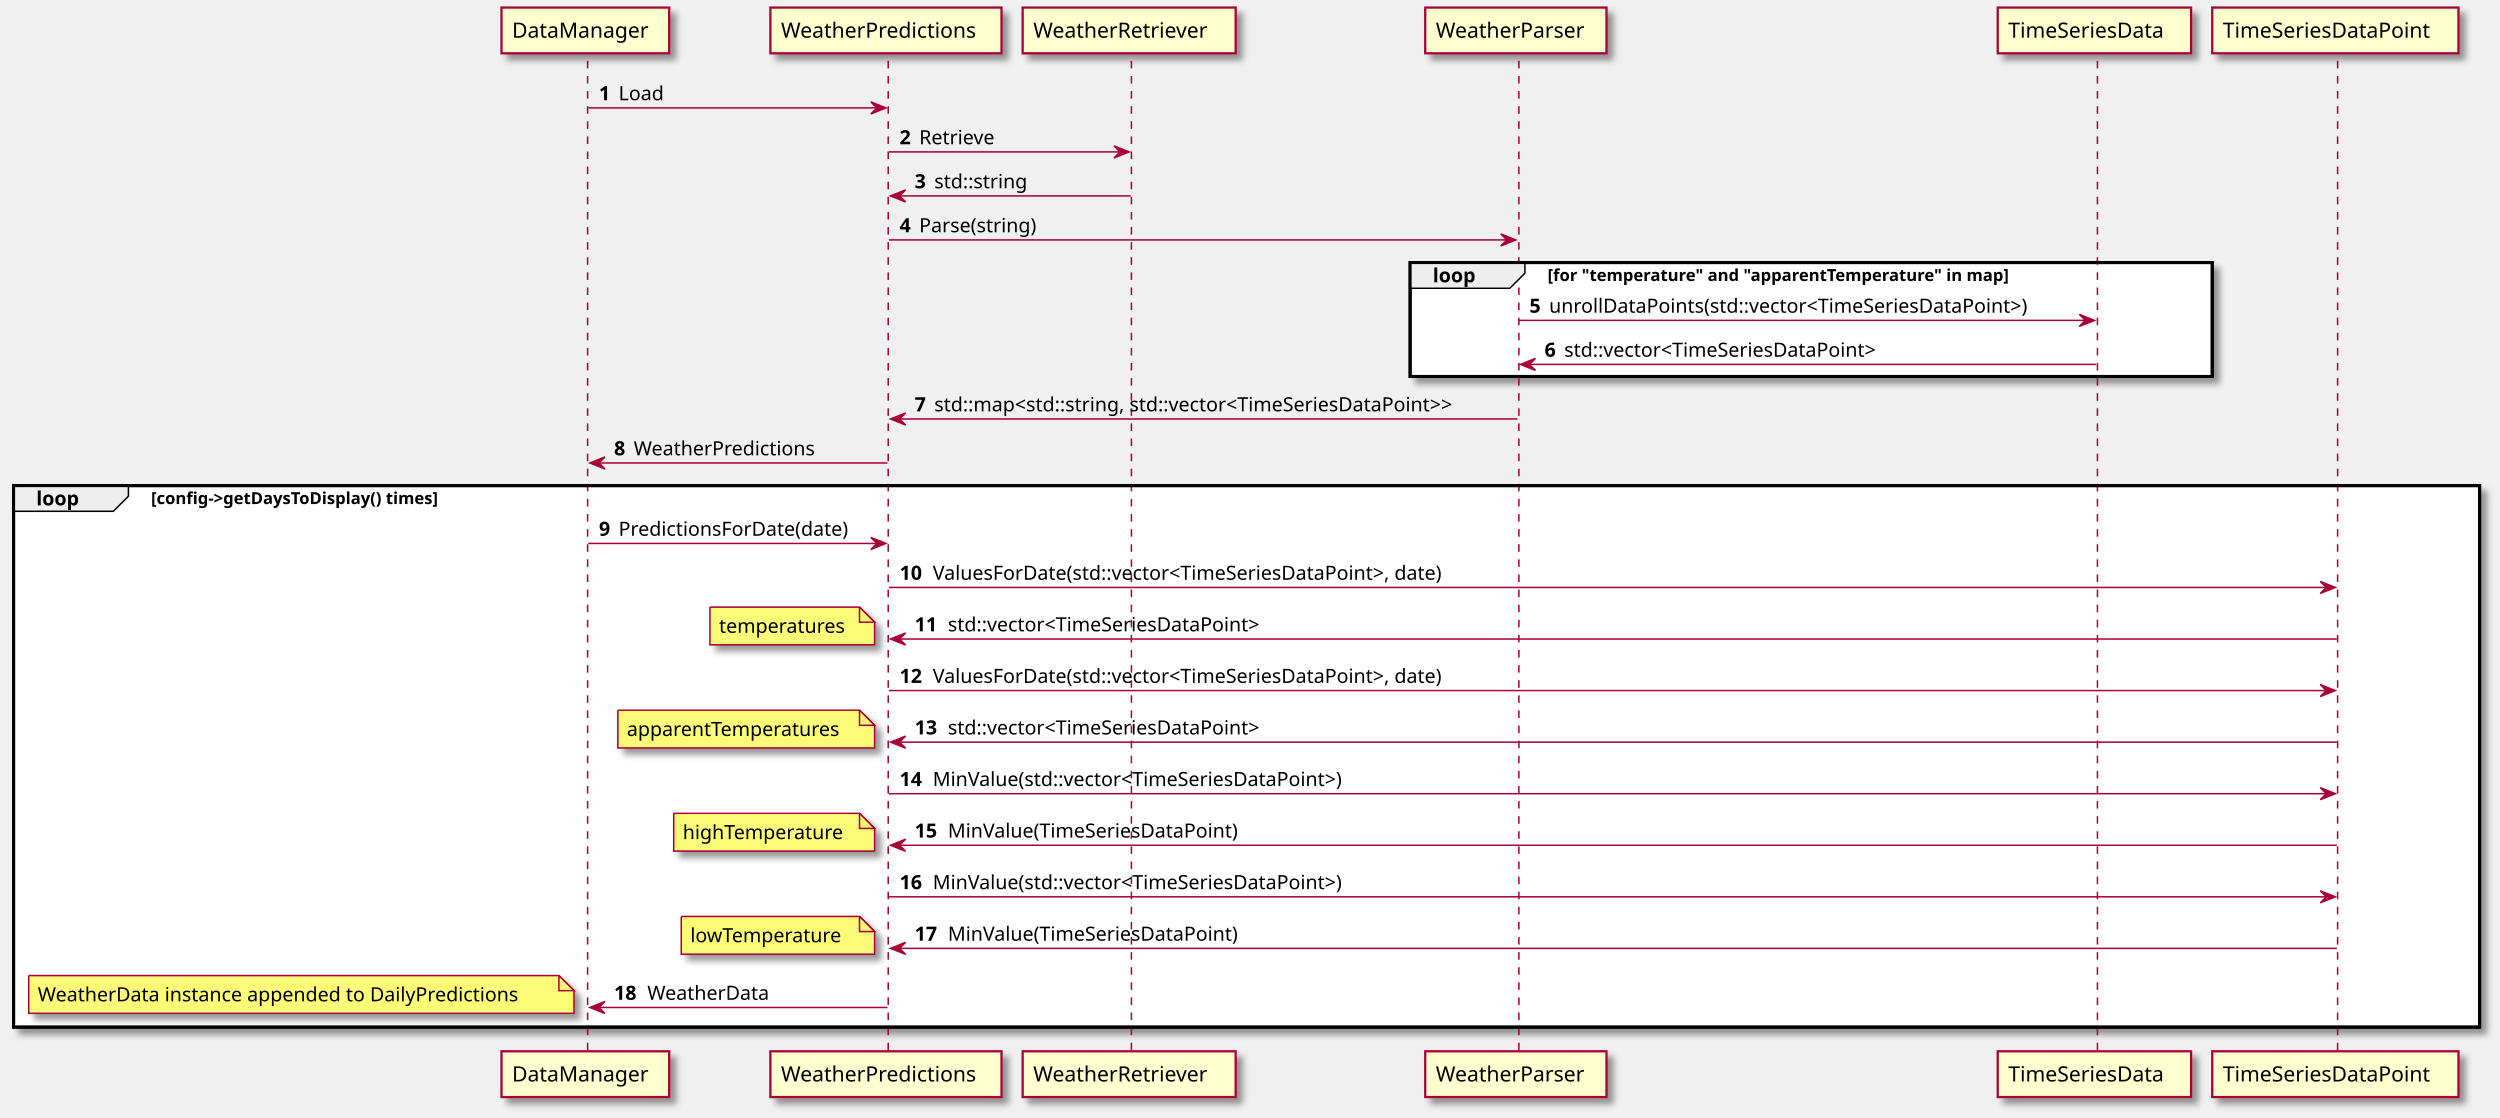
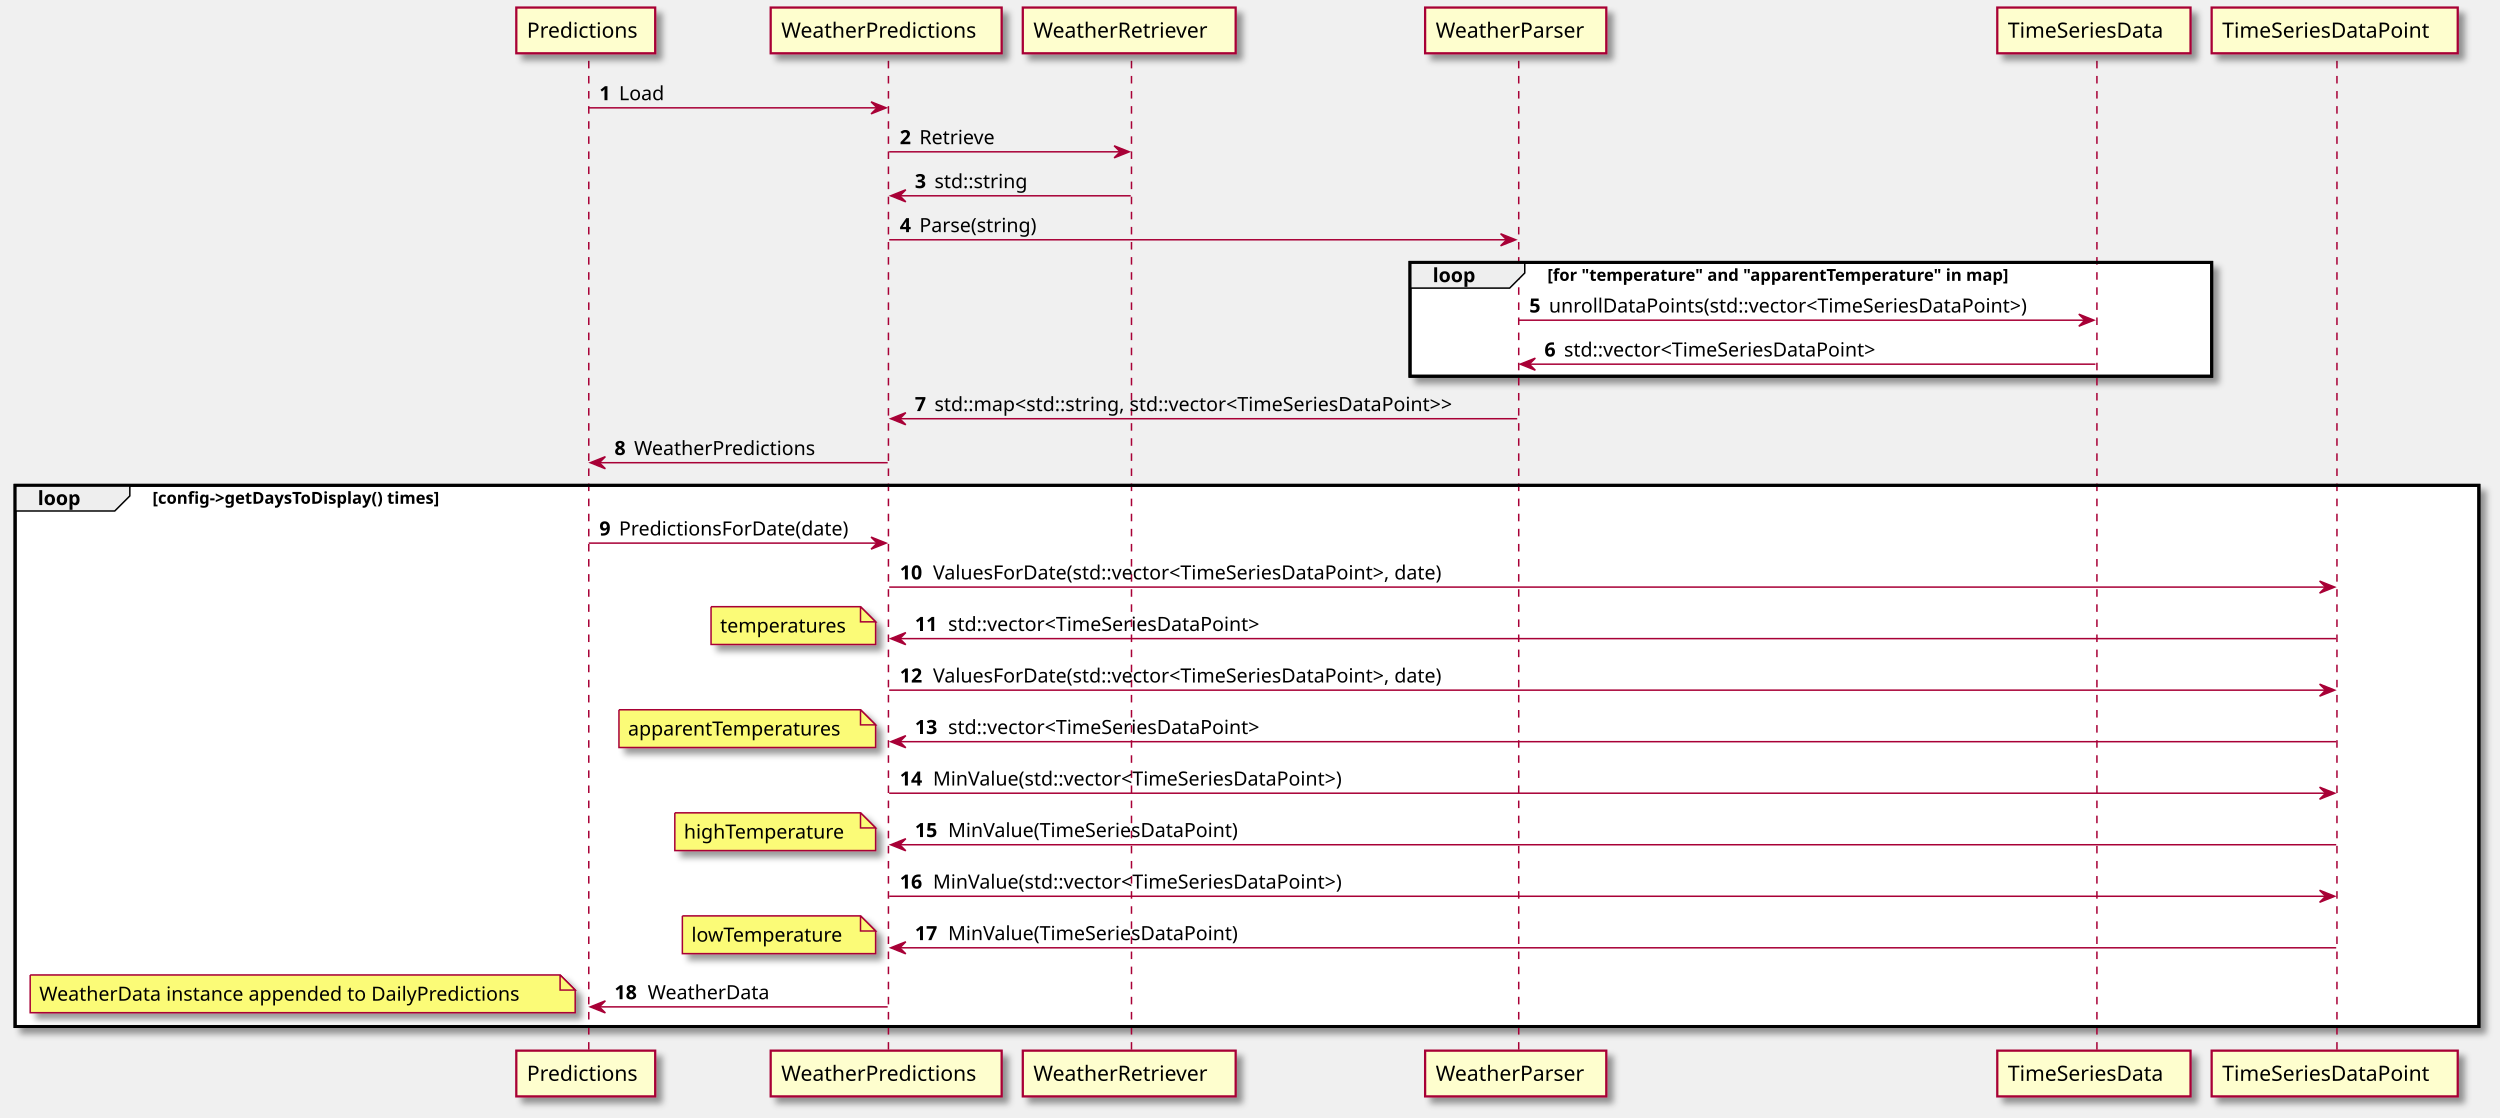
- <svg xmlns="http://www.w3.org/2000/svg" contentScriptType="application/ecmascript" contentStyleType="text/css" height="740px" preserveAspectRatio="none" style="width:1655px;height:740px;background:#FFFFFF;" version="1.1" viewBox="0 0 1655 740" width="1655px" zoomAndPan="magnify">
+ <svg xmlns="http://www.w3.org/2000/svg" contentScriptType="application/ecmascript" contentStyleType="text/css" height="740px" preserveAspectRatio="none" style="width:1656px;height:740px;background:#FFFFFF;" version="1.1" viewBox="0 0 1656 740" width="1656px" zoomAndPan="magnify">
  <defs>
-     <filter height="300%" id="f58z4nm5gp5bi" width="300%" x="-1" y="-1">
+     <filter height="300%" id="frp75gb11llci" width="300%" x="-1" y="-1">
      <feGaussianBlur result="blurOut" stdDeviation="2.0" />
      <feColorMatrix in="blurOut" result="blurOut2" type="matrix" values="0 0 0 0 0 0 0 0 0 0 0 0 0 0 0 0 0 0 .4 0" />
      <feOffset dx="4.0" dy="4.0" in="blurOut2" result="blurOut3" />
      <feBlend in="SourceGraphic" in2="blurOut3" mode="normal" />
    </filter>
  </defs>
  <g>
-     <rect fill="#FFFFFF" filter="url(#f58z4nm5gp5bi)" height="75.398" style="stroke:#000000;stroke-width:2.0;" width="531" x="933.5" y="173.828" />
-     <rect fill="#FFFFFF" filter="url(#f58z4nm5gp5bi)" height="358.461" style="stroke:#000000;stroke-width:2.0;" width="1632.5" x="9" y="321.492" />
-     <line style="stroke:#A80036;stroke-width:1.0;stroke-dasharray:5.0,5.0;" x1="389" x2="389" y1="40.297" y2="696.953" />
-     <line style="stroke:#A80036;stroke-width:1.0;stroke-dasharray:5.0,5.0;" x1="588" x2="588" y1="40.297" y2="696.953" />
-     <line style="stroke:#A80036;stroke-width:1.0;stroke-dasharray:5.0,5.0;" x1="749" x2="749" y1="40.297" y2="696.953" />
-     <line style="stroke:#A80036;stroke-width:1.0;stroke-dasharray:5.0,5.0;" x1="1005.5" x2="1005.5" y1="40.297" y2="696.953" />
-     <line style="stroke:#A80036;stroke-width:1.0;stroke-dasharray:5.0,5.0;" x1="1388.5" x2="1388.5" y1="40.297" y2="696.953" />
-     <line style="stroke:#A80036;stroke-width:1.0;stroke-dasharray:5.0,5.0;" x1="1547.5" x2="1547.5" y1="40.297" y2="696.953" />
-     <rect fill="#FEFECE" filter="url(#f58z4nm5gp5bi)" height="30.297" style="stroke:#A80036;stroke-width:1.5;" width="111" x="332" y="5" />
-     <text fill="#000000" font-family="sans-serif" font-size="14" lengthAdjust="spacing" textLength="97" x="339" y="24.995">DataManager</text>
-     <rect fill="#FEFECE" filter="url(#f58z4nm5gp5bi)" height="30.297" style="stroke:#A80036;stroke-width:1.5;" width="111" x="332" y="695.953" />
-     <text fill="#000000" font-family="sans-serif" font-size="14" lengthAdjust="spacing" textLength="97" x="339" y="715.948">DataManager</text>
-     <rect fill="#FEFECE" filter="url(#f58z4nm5gp5bi)" height="30.297" style="stroke:#A80036;stroke-width:1.5;" width="153" x="510" y="5" />
-     <text fill="#000000" font-family="sans-serif" font-size="14" lengthAdjust="spacing" textLength="139" x="517" y="24.995">WeatherPredictions</text>
-     <rect fill="#FEFECE" filter="url(#f58z4nm5gp5bi)" height="30.297" style="stroke:#A80036;stroke-width:1.5;" width="153" x="510" y="695.953" />
-     <text fill="#000000" font-family="sans-serif" font-size="14" lengthAdjust="spacing" textLength="139" x="517" y="715.948">WeatherPredictions</text>
-     <rect fill="#FEFECE" filter="url(#f58z4nm5gp5bi)" height="30.297" style="stroke:#A80036;stroke-width:1.5;" width="141" x="677" y="5" />
-     <text fill="#000000" font-family="sans-serif" font-size="14" lengthAdjust="spacing" textLength="127" x="684" y="24.995">WeatherRetriever</text>
-     <rect fill="#FEFECE" filter="url(#f58z4nm5gp5bi)" height="30.297" style="stroke:#A80036;stroke-width:1.5;" width="141" x="677" y="695.953" />
-     <text fill="#000000" font-family="sans-serif" font-size="14" lengthAdjust="spacing" textLength="127" x="684" y="715.948">WeatherRetriever</text>
-     <rect fill="#FEFECE" filter="url(#f58z4nm5gp5bi)" height="30.297" style="stroke:#A80036;stroke-width:1.5;" width="120" x="943.5" y="5" />
-     <text fill="#000000" font-family="sans-serif" font-size="14" lengthAdjust="spacing" textLength="106" x="950.5" y="24.995">WeatherParser</text>
-     <rect fill="#FEFECE" filter="url(#f58z4nm5gp5bi)" height="30.297" style="stroke:#A80036;stroke-width:1.5;" width="120" x="943.5" y="695.953" />
-     <text fill="#000000" font-family="sans-serif" font-size="14" lengthAdjust="spacing" textLength="106" x="950.5" y="715.948">WeatherParser</text>
-     <rect fill="#FEFECE" filter="url(#f58z4nm5gp5bi)" height="30.297" style="stroke:#A80036;stroke-width:1.5;" width="128" x="1322.5" y="5" />
-     <text fill="#000000" font-family="sans-serif" font-size="14" lengthAdjust="spacing" textLength="114" x="1329.5" y="24.995">TimeSeriesData</text>
-     <rect fill="#FEFECE" filter="url(#f58z4nm5gp5bi)" height="30.297" style="stroke:#A80036;stroke-width:1.5;" width="128" x="1322.5" y="695.953" />
-     <text fill="#000000" font-family="sans-serif" font-size="14" lengthAdjust="spacing" textLength="114" x="1329.5" y="715.948">TimeSeriesData</text>
-     <rect fill="#FEFECE" filter="url(#f58z4nm5gp5bi)" height="30.297" style="stroke:#A80036;stroke-width:1.5;" width="163" x="1464.5" y="5" />
-     <text fill="#000000" font-family="sans-serif" font-size="14" lengthAdjust="spacing" textLength="149" x="1471.5" y="24.995">TimeSeriesDataPoint</text>
-     <rect fill="#FEFECE" filter="url(#f58z4nm5gp5bi)" height="30.297" style="stroke:#A80036;stroke-width:1.5;" width="163" x="1464.5" y="695.953" />
-     <text fill="#000000" font-family="sans-serif" font-size="14" lengthAdjust="spacing" textLength="149" x="1471.5" y="715.948">TimeSeriesDataPoint</text>
-     <polygon fill="#A80036" points="576.5,67.43,586.5,71.43,576.5,75.43,580.5,71.43" style="stroke:#A80036;stroke-width:1.0;" />
-     <line style="stroke:#A80036;stroke-width:1.0;" x1="389.5" x2="582.5" y1="71.43" y2="71.43" />
-     <text fill="#000000" font-family="sans-serif" font-size="13" font-weight="bold" lengthAdjust="spacing" textLength="9" x="396.5" y="66.364">1</text>
-     <text fill="#000000" font-family="sans-serif" font-size="13" lengthAdjust="spacing" textLength="31" x="409.5" y="66.364">Load</text>
-     <polygon fill="#A80036" points="737.5,96.562,747.5,100.562,737.5,104.562,741.5,100.562" style="stroke:#A80036;stroke-width:1.0;" />
-     <line style="stroke:#A80036;stroke-width:1.0;" x1="588.5" x2="743.5" y1="100.562" y2="100.562" />
-     <text fill="#000000" font-family="sans-serif" font-size="13" font-weight="bold" lengthAdjust="spacing" textLength="9" x="595.5" y="95.497">2</text>
-     <text fill="#000000" font-family="sans-serif" font-size="13" lengthAdjust="spacing" textLength="55" x="608.5" y="95.497">Retrieve</text>
-     <polygon fill="#A80036" points="599.5,125.695,589.5,129.695,599.5,133.695,595.5,129.695" style="stroke:#A80036;stroke-width:1.0;" />
-     <line style="stroke:#A80036;stroke-width:1.0;" x1="593.5" x2="748.5" y1="129.695" y2="129.695" />
-     <text fill="#000000" font-family="sans-serif" font-size="13" font-weight="bold" lengthAdjust="spacing" textLength="9" x="605.5" y="124.629">3</text>
-     <text fill="#000000" font-family="sans-serif" font-size="13" lengthAdjust="spacing" textLength="65" x="618.5" y="124.629">std::string</text>
-     <polygon fill="#A80036" points="993.5,154.828,1003.5,158.828,993.5,162.828,997.5,158.828" style="stroke:#A80036;stroke-width:1.0;" />
-     <line style="stroke:#A80036;stroke-width:1.0;" x1="588.5" x2="999.5" y1="158.828" y2="158.828" />
-     <text fill="#000000" font-family="sans-serif" font-size="13" font-weight="bold" lengthAdjust="spacing" textLength="9" x="595.5" y="153.762">4</text>
-     <text fill="#000000" font-family="sans-serif" font-size="13" lengthAdjust="spacing" textLength="83" x="608.5" y="153.762">Parse(string)</text>
-     <path d="M933.5,173.828 L1009.5,173.828 L1009.5,180.828 L999.5,190.828 L933.5,190.828 L933.5,173.828 " fill="#EEEEEE" style="stroke:#000000;stroke-width:1.0;" />
-     <rect fill="none" height="75.398" style="stroke:#000000;stroke-width:2.0;" width="531" x="933.5" y="173.828" />
-     <text fill="#000000" font-family="sans-serif" font-size="13" font-weight="bold" lengthAdjust="spacing" textLength="31" x="948.5" y="186.895">loop</text>
-     <text fill="#000000" font-family="sans-serif" font-size="11" font-weight="bold" lengthAdjust="spacing" textLength="341" x="1024.5" y="186.039">[for "temperature" and "apparentTemperature" in map]</text>
-     <polygon fill="#A80036" points="1376.5,208.094,1386.5,212.094,1376.5,216.094,1380.5,212.094" style="stroke:#A80036;stroke-width:1.0;" />
-     <line style="stroke:#A80036;stroke-width:1.0;" x1="1005.5" x2="1382.5" y1="212.094" y2="212.094" />
-     <text fill="#000000" font-family="sans-serif" font-size="13" font-weight="bold" lengthAdjust="spacing" textLength="9" x="1012.5" y="207.028">5</text>
-     <text fill="#000000" font-family="sans-serif" font-size="13" lengthAdjust="spacing" textLength="346" x="1025.5" y="207.028">unrollDataPoints(std::vector&lt;TimeSeriesDataPoint&gt;)</text>
-     <polygon fill="#A80036" points="1016.5,237.227,1006.5,241.227,1016.5,245.227,1012.5,241.227" style="stroke:#A80036;stroke-width:1.0;" />
-     <line style="stroke:#A80036;stroke-width:1.0;" x1="1010.5" x2="1387.5" y1="241.227" y2="241.227" />
-     <text fill="#000000" font-family="sans-serif" font-size="13" font-weight="bold" lengthAdjust="spacing" textLength="9" x="1022.5" y="236.161">6</text>
-     <text fill="#000000" font-family="sans-serif" font-size="13" lengthAdjust="spacing" textLength="228" x="1035.5" y="236.161">std::vector&lt;TimeSeriesDataPoint&gt;</text>
-     <polygon fill="#A80036" points="599.5,273.359,589.5,277.359,599.5,281.359,595.5,277.359" style="stroke:#A80036;stroke-width:1.0;" />
-     <line style="stroke:#A80036;stroke-width:1.0;" x1="593.5" x2="1004.5" y1="277.359" y2="277.359" />
-     <text fill="#000000" font-family="sans-serif" font-size="13" font-weight="bold" lengthAdjust="spacing" textLength="9" x="605.5" y="272.293">7</text>
-     <text fill="#000000" font-family="sans-serif" font-size="13" lengthAdjust="spacing" textLength="380" x="618.5" y="272.293">std::map&lt;std::string, std::vector&lt;TimeSeriesDataPoint&gt;&gt;</text>
-     <polygon fill="#A80036" points="400.5,302.492,390.5,306.492,400.5,310.492,396.5,306.492" style="stroke:#A80036;stroke-width:1.0;" />
-     <line style="stroke:#A80036;stroke-width:1.0;" x1="394.5" x2="587.5" y1="306.492" y2="306.492" />
-     <text fill="#000000" font-family="sans-serif" font-size="13" font-weight="bold" lengthAdjust="spacing" textLength="9" x="406.5" y="301.426">8</text>
-     <text fill="#000000" font-family="sans-serif" font-size="13" lengthAdjust="spacing" textLength="127" x="419.5" y="301.426">WeatherPredictions</text>
-     <path d="M9,321.492 L85,321.492 L85,328.492 L75,338.492 L9,338.492 L9,321.492 " fill="#EEEEEE" style="stroke:#000000;stroke-width:1.0;" />
-     <rect fill="none" height="358.461" style="stroke:#000000;stroke-width:2.0;" width="1632.5" x="9" y="321.492" />
-     <text fill="#000000" font-family="sans-serif" font-size="13" font-weight="bold" lengthAdjust="spacing" textLength="31" x="24" y="334.559">loop</text>
-     <text fill="#000000" font-family="sans-serif" font-size="11" font-weight="bold" lengthAdjust="spacing" textLength="224" x="100" y="333.703">[config-&gt;getDaysToDisplay() times]</text>
-     <polygon fill="#A80036" points="576.5,355.758,586.5,359.758,576.5,363.758,580.5,359.758" style="stroke:#A80036;stroke-width:1.0;" />
-     <line style="stroke:#A80036;stroke-width:1.0;" x1="389.5" x2="582.5" y1="359.758" y2="359.758" />
-     <text fill="#000000" font-family="sans-serif" font-size="13" font-weight="bold" lengthAdjust="spacing" textLength="9" x="396.5" y="354.692">9</text>
-     <text fill="#000000" font-family="sans-serif" font-size="13" lengthAdjust="spacing" textLength="162" x="409.5" y="354.692">PredictionsForDate(date)</text>
-     <polygon fill="#A80036" points="1536,384.891,1546,388.891,1536,392.891,1540,388.891" style="stroke:#A80036;stroke-width:1.0;" />
-     <line style="stroke:#A80036;stroke-width:1.0;" x1="588.5" x2="1542" y1="388.891" y2="388.891" />
-     <text fill="#000000" font-family="sans-serif" font-size="13" font-weight="bold" lengthAdjust="spacing" textLength="18" x="595.5" y="383.825">10</text>
-     <text fill="#000000" font-family="sans-serif" font-size="13" lengthAdjust="spacing" textLength="370" x="617.5" y="383.825">ValuesForDate(std::vector&lt;TimeSeriesDataPoint&gt;, date)</text>
-     <polygon fill="#A80036" points="599.5,419.023,589.5,423.023,599.5,427.023,595.5,423.023" style="stroke:#A80036;stroke-width:1.0;" />
-     <line style="stroke:#A80036;stroke-width:1.0;" x1="593.5" x2="1547" y1="423.023" y2="423.023" />
-     <text fill="#000000" font-family="sans-serif" font-size="13" font-weight="bold" lengthAdjust="spacing" textLength="18" x="605.5" y="417.957">11</text>
-     <text fill="#000000" font-family="sans-serif" font-size="13" lengthAdjust="spacing" textLength="228" x="627.5" y="417.957">std::vector&lt;TimeSeriesDataPoint&gt;</text>
-     <path d="M470,401.891 L470,426.891 L579,426.891 L579,411.891 L569,401.891 L470,401.891 " fill="#FBFB77" filter="url(#f58z4nm5gp5bi)" style="stroke:#A80036;stroke-width:1.0;" />
-     <path d="M569,401.891 L569,411.891 L579,411.891 L569,401.891 " fill="#FBFB77" style="stroke:#A80036;stroke-width:1.0;" />
-     <text fill="#000000" font-family="sans-serif" font-size="13" lengthAdjust="spacing" textLength="88" x="476" y="418.957">temperatures</text>
-     <polygon fill="#A80036" points="1536,453.156,1546,457.156,1536,461.156,1540,457.156" style="stroke:#A80036;stroke-width:1.0;" />
-     <line style="stroke:#A80036;stroke-width:1.0;" x1="588.5" x2="1542" y1="457.156" y2="457.156" />
-     <text fill="#000000" font-family="sans-serif" font-size="13" font-weight="bold" lengthAdjust="spacing" textLength="18" x="595.5" y="452.09">12</text>
-     <text fill="#000000" font-family="sans-serif" font-size="13" lengthAdjust="spacing" textLength="370" x="617.5" y="452.09">ValuesForDate(std::vector&lt;TimeSeriesDataPoint&gt;, date)</text>
-     <polygon fill="#A80036" points="599.5,487.289,589.5,491.289,599.5,495.289,595.5,491.289" style="stroke:#A80036;stroke-width:1.0;" />
-     <line style="stroke:#A80036;stroke-width:1.0;" x1="593.5" x2="1547" y1="491.289" y2="491.289" />
-     <text fill="#000000" font-family="sans-serif" font-size="13" font-weight="bold" lengthAdjust="spacing" textLength="18" x="605.5" y="486.223">13</text>
-     <text fill="#000000" font-family="sans-serif" font-size="13" lengthAdjust="spacing" textLength="228" x="627.5" y="486.223">std::vector&lt;TimeSeriesDataPoint&gt;</text>
-     <path d="M409,470.156 L409,495.156 L579,495.156 L579,480.156 L569,470.156 L409,470.156 " fill="#FBFB77" filter="url(#f58z4nm5gp5bi)" style="stroke:#A80036;stroke-width:1.0;" />
-     <path d="M569,470.156 L569,480.156 L579,480.156 L569,470.156 " fill="#FBFB77" style="stroke:#A80036;stroke-width:1.0;" />
-     <text fill="#000000" font-family="sans-serif" font-size="13" lengthAdjust="spacing" textLength="149" x="415" y="487.223">apparentTemperatures</text>
-     <polygon fill="#A80036" points="1536,521.422,1546,525.422,1536,529.422,1540,525.422" style="stroke:#A80036;stroke-width:1.0;" />
-     <line style="stroke:#A80036;stroke-width:1.0;" x1="588.5" x2="1542" y1="525.422" y2="525.422" />
-     <text fill="#000000" font-family="sans-serif" font-size="13" font-weight="bold" lengthAdjust="spacing" textLength="18" x="595.5" y="520.356">14</text>
-     <text fill="#000000" font-family="sans-serif" font-size="13" lengthAdjust="spacing" textLength="298" x="617.5" y="520.356">MinValue(std::vector&lt;TimeSeriesDataPoint&gt;)</text>
-     <polygon fill="#A80036" points="599.5,555.555,589.5,559.555,599.5,563.555,595.5,559.555" style="stroke:#A80036;stroke-width:1.0;" />
-     <line style="stroke:#A80036;stroke-width:1.0;" x1="593.5" x2="1547" y1="559.555" y2="559.555" />
-     <text fill="#000000" font-family="sans-serif" font-size="13" font-weight="bold" lengthAdjust="spacing" textLength="18" x="605.5" y="554.489">15</text>
-     <text fill="#000000" font-family="sans-serif" font-size="13" lengthAdjust="spacing" textLength="207" x="627.5" y="554.489">MinValue(TimeSeriesDataPoint)</text>
-     <path d="M446,538.422 L446,563.422 L579,563.422 L579,548.422 L569,538.422 L446,538.422 " fill="#FBFB77" filter="url(#f58z4nm5gp5bi)" style="stroke:#A80036;stroke-width:1.0;" />
-     <path d="M569,538.422 L569,548.422 L579,548.422 L569,538.422 " fill="#FBFB77" style="stroke:#A80036;stroke-width:1.0;" />
-     <text fill="#000000" font-family="sans-serif" font-size="13" lengthAdjust="spacing" textLength="112" x="452" y="555.489">highTemperature</text>
-     <polygon fill="#A80036" points="1536,589.688,1546,593.688,1536,597.688,1540,593.688" style="stroke:#A80036;stroke-width:1.0;" />
-     <line style="stroke:#A80036;stroke-width:1.0;" x1="588.5" x2="1542" y1="593.688" y2="593.688" />
-     <text fill="#000000" font-family="sans-serif" font-size="13" font-weight="bold" lengthAdjust="spacing" textLength="18" x="595.5" y="588.622">16</text>
-     <text fill="#000000" font-family="sans-serif" font-size="13" lengthAdjust="spacing" textLength="298" x="617.5" y="588.622">MinValue(std::vector&lt;TimeSeriesDataPoint&gt;)</text>
-     <polygon fill="#A80036" points="599.5,623.82,589.5,627.82,599.5,631.82,595.5,627.82" style="stroke:#A80036;stroke-width:1.0;" />
-     <line style="stroke:#A80036;stroke-width:1.0;" x1="593.5" x2="1547" y1="627.82" y2="627.82" />
-     <text fill="#000000" font-family="sans-serif" font-size="13" font-weight="bold" lengthAdjust="spacing" textLength="18" x="605.5" y="622.754">17</text>
-     <text fill="#000000" font-family="sans-serif" font-size="13" lengthAdjust="spacing" textLength="207" x="627.5" y="622.754">MinValue(TimeSeriesDataPoint)</text>
-     <path d="M451,606.688 L451,631.688 L579,631.688 L579,616.688 L569,606.688 L451,606.688 " fill="#FBFB77" filter="url(#f58z4nm5gp5bi)" style="stroke:#A80036;stroke-width:1.0;" />
-     <path d="M569,606.688 L569,616.688 L579,616.688 L569,606.688 " fill="#FBFB77" style="stroke:#A80036;stroke-width:1.0;" />
-     <text fill="#000000" font-family="sans-serif" font-size="13" lengthAdjust="spacing" textLength="107" x="457" y="623.754">lowTemperature</text>
-     <polygon fill="#A80036" points="400.5,662.953,390.5,666.953,400.5,670.953,396.5,666.953" style="stroke:#A80036;stroke-width:1.0;" />
-     <line style="stroke:#A80036;stroke-width:1.0;" x1="394.5" x2="587.5" y1="666.953" y2="666.953" />
-     <text fill="#000000" font-family="sans-serif" font-size="13" font-weight="bold" lengthAdjust="spacing" textLength="18" x="406.5" y="661.887">18</text>
-     <text fill="#000000" font-family="sans-serif" font-size="13" lengthAdjust="spacing" textLength="86" x="428.5" y="661.887">WeatherData</text>
-     <path d="M19,645.82 L19,670.82 L380,670.82 L380,655.82 L370,645.82 L19,645.82 " fill="#FBFB77" filter="url(#f58z4nm5gp5bi)" style="stroke:#A80036;stroke-width:1.0;" />
-     <path d="M370,645.82 L370,655.82 L380,655.82 L370,645.82 " fill="#FBFB77" style="stroke:#A80036;stroke-width:1.0;" />
-     <text fill="#000000" font-family="sans-serif" font-size="13" lengthAdjust="spacing" textLength="340" x="25" y="662.887">WeatherData instance appended to DailyPredictions</text>
+     <rect fill="#FFFFFF" filter="url(#frp75gb11llci)" height="75.398" style="stroke:#000000;stroke-width:2.0;" width="531" x="934" y="173.828" />
+     <rect fill="#FFFFFF" filter="url(#frp75gb11llci)" height="358.461" style="stroke:#000000;stroke-width:2.0;" width="1632" x="10" y="321.492" />
+     <line style="stroke:#A80036;stroke-width:1.0;stroke-dasharray:5.0,5.0;" x1="390" x2="390" y1="40.297" y2="696.953" />
+     <line style="stroke:#A80036;stroke-width:1.0;stroke-dasharray:5.0,5.0;" x1="588.5" x2="588.5" y1="40.297" y2="696.953" />
+     <line style="stroke:#A80036;stroke-width:1.0;stroke-dasharray:5.0,5.0;" x1="749.5" x2="749.5" y1="40.297" y2="696.953" />
+     <line style="stroke:#A80036;stroke-width:1.0;stroke-dasharray:5.0,5.0;" x1="1006" x2="1006" y1="40.297" y2="696.953" />
+     <line style="stroke:#A80036;stroke-width:1.0;stroke-dasharray:5.0,5.0;" x1="1389" x2="1389" y1="40.297" y2="696.953" />
+     <line style="stroke:#A80036;stroke-width:1.0;stroke-dasharray:5.0,5.0;" x1="1548" x2="1548" y1="40.297" y2="696.953" />
+     <rect fill="#FEFECE" filter="url(#frp75gb11llci)" height="30.297" style="stroke:#A80036;stroke-width:1.5;" width="92" x="342" y="5" />
+     <text fill="#000000" font-family="sans-serif" font-size="14" lengthAdjust="spacing" textLength="78" x="349" y="24.995">Predictions</text>
+     <rect fill="#FEFECE" filter="url(#frp75gb11llci)" height="30.297" style="stroke:#A80036;stroke-width:1.5;" width="92" x="342" y="695.953" />
+     <text fill="#000000" font-family="sans-serif" font-size="14" lengthAdjust="spacing" textLength="78" x="349" y="715.948">Predictions</text>
+     <rect fill="#FEFECE" filter="url(#frp75gb11llci)" height="30.297" style="stroke:#A80036;stroke-width:1.5;" width="153" x="510.5" y="5" />
+     <text fill="#000000" font-family="sans-serif" font-size="14" lengthAdjust="spacing" textLength="139" x="517.5" y="24.995">WeatherPredictions</text>
+     <rect fill="#FEFECE" filter="url(#frp75gb11llci)" height="30.297" style="stroke:#A80036;stroke-width:1.5;" width="153" x="510.5" y="695.953" />
+     <text fill="#000000" font-family="sans-serif" font-size="14" lengthAdjust="spacing" textLength="139" x="517.5" y="715.948">WeatherPredictions</text>
+     <rect fill="#FEFECE" filter="url(#frp75gb11llci)" height="30.297" style="stroke:#A80036;stroke-width:1.5;" width="141" x="677.5" y="5" />
+     <text fill="#000000" font-family="sans-serif" font-size="14" lengthAdjust="spacing" textLength="127" x="684.5" y="24.995">WeatherRetriever</text>
+     <rect fill="#FEFECE" filter="url(#frp75gb11llci)" height="30.297" style="stroke:#A80036;stroke-width:1.5;" width="141" x="677.5" y="695.953" />
+     <text fill="#000000" font-family="sans-serif" font-size="14" lengthAdjust="spacing" textLength="127" x="684.5" y="715.948">WeatherRetriever</text>
+     <rect fill="#FEFECE" filter="url(#frp75gb11llci)" height="30.297" style="stroke:#A80036;stroke-width:1.5;" width="120" x="944" y="5" />
+     <text fill="#000000" font-family="sans-serif" font-size="14" lengthAdjust="spacing" textLength="106" x="951" y="24.995">WeatherParser</text>
+     <rect fill="#FEFECE" filter="url(#frp75gb11llci)" height="30.297" style="stroke:#A80036;stroke-width:1.5;" width="120" x="944" y="695.953" />
+     <text fill="#000000" font-family="sans-serif" font-size="14" lengthAdjust="spacing" textLength="106" x="951" y="715.948">WeatherParser</text>
+     <rect fill="#FEFECE" filter="url(#frp75gb11llci)" height="30.297" style="stroke:#A80036;stroke-width:1.5;" width="128" x="1323" y="5" />
+     <text fill="#000000" font-family="sans-serif" font-size="14" lengthAdjust="spacing" textLength="114" x="1330" y="24.995">TimeSeriesData</text>
+     <rect fill="#FEFECE" filter="url(#frp75gb11llci)" height="30.297" style="stroke:#A80036;stroke-width:1.5;" width="128" x="1323" y="695.953" />
+     <text fill="#000000" font-family="sans-serif" font-size="14" lengthAdjust="spacing" textLength="114" x="1330" y="715.948">TimeSeriesData</text>
+     <rect fill="#FEFECE" filter="url(#frp75gb11llci)" height="30.297" style="stroke:#A80036;stroke-width:1.5;" width="163" x="1465" y="5" />
+     <text fill="#000000" font-family="sans-serif" font-size="14" lengthAdjust="spacing" textLength="149" x="1472" y="24.995">TimeSeriesDataPoint</text>
+     <rect fill="#FEFECE" filter="url(#frp75gb11llci)" height="30.297" style="stroke:#A80036;stroke-width:1.5;" width="163" x="1465" y="695.953" />
+     <text fill="#000000" font-family="sans-serif" font-size="14" lengthAdjust="spacing" textLength="149" x="1472" y="715.948">TimeSeriesDataPoint</text>
+     <polygon fill="#A80036" points="577,67.43,587,71.43,577,75.43,581,71.43" style="stroke:#A80036;stroke-width:1.0;" />
+     <line style="stroke:#A80036;stroke-width:1.0;" x1="390" x2="583" y1="71.43" y2="71.43" />
+     <text fill="#000000" font-family="sans-serif" font-size="13" font-weight="bold" lengthAdjust="spacing" textLength="9" x="397" y="66.364">1</text>
+     <text fill="#000000" font-family="sans-serif" font-size="13" lengthAdjust="spacing" textLength="31" x="410" y="66.364">Load</text>
+     <polygon fill="#A80036" points="738,96.562,748,100.562,738,104.562,742,100.562" style="stroke:#A80036;stroke-width:1.0;" />
+     <line style="stroke:#A80036;stroke-width:1.0;" x1="589" x2="744" y1="100.562" y2="100.562" />
+     <text fill="#000000" font-family="sans-serif" font-size="13" font-weight="bold" lengthAdjust="spacing" textLength="9" x="596" y="95.497">2</text>
+     <text fill="#000000" font-family="sans-serif" font-size="13" lengthAdjust="spacing" textLength="55" x="609" y="95.497">Retrieve</text>
+     <polygon fill="#A80036" points="600,125.695,590,129.695,600,133.695,596,129.695" style="stroke:#A80036;stroke-width:1.0;" />
+     <line style="stroke:#A80036;stroke-width:1.0;" x1="594" x2="749" y1="129.695" y2="129.695" />
+     <text fill="#000000" font-family="sans-serif" font-size="13" font-weight="bold" lengthAdjust="spacing" textLength="9" x="606" y="124.629">3</text>
+     <text fill="#000000" font-family="sans-serif" font-size="13" lengthAdjust="spacing" textLength="65" x="619" y="124.629">std::string</text>
+     <polygon fill="#A80036" points="994,154.828,1004,158.828,994,162.828,998,158.828" style="stroke:#A80036;stroke-width:1.0;" />
+     <line style="stroke:#A80036;stroke-width:1.0;" x1="589" x2="1000" y1="158.828" y2="158.828" />
+     <text fill="#000000" font-family="sans-serif" font-size="13" font-weight="bold" lengthAdjust="spacing" textLength="9" x="596" y="153.762">4</text>
+     <text fill="#000000" font-family="sans-serif" font-size="13" lengthAdjust="spacing" textLength="83" x="609" y="153.762">Parse(string)</text>
+     <path d="M934,173.828 L1010,173.828 L1010,180.828 L1000,190.828 L934,190.828 L934,173.828 " fill="#EEEEEE" style="stroke:#000000;stroke-width:1.0;" />
+     <rect fill="none" height="75.398" style="stroke:#000000;stroke-width:2.0;" width="531" x="934" y="173.828" />
+     <text fill="#000000" font-family="sans-serif" font-size="13" font-weight="bold" lengthAdjust="spacing" textLength="31" x="949" y="186.895">loop</text>
+     <text fill="#000000" font-family="sans-serif" font-size="11" font-weight="bold" lengthAdjust="spacing" textLength="341" x="1025" y="186.039">[for "temperature" and "apparentTemperature" in map]</text>
+     <polygon fill="#A80036" points="1377,208.094,1387,212.094,1377,216.094,1381,212.094" style="stroke:#A80036;stroke-width:1.0;" />
+     <line style="stroke:#A80036;stroke-width:1.0;" x1="1006" x2="1383" y1="212.094" y2="212.094" />
+     <text fill="#000000" font-family="sans-serif" font-size="13" font-weight="bold" lengthAdjust="spacing" textLength="9" x="1013" y="207.028">5</text>
+     <text fill="#000000" font-family="sans-serif" font-size="13" lengthAdjust="spacing" textLength="346" x="1026" y="207.028">unrollDataPoints(std::vector&lt;TimeSeriesDataPoint&gt;)</text>
+     <polygon fill="#A80036" points="1017,237.227,1007,241.227,1017,245.227,1013,241.227" style="stroke:#A80036;stroke-width:1.0;" />
+     <line style="stroke:#A80036;stroke-width:1.0;" x1="1011" x2="1388" y1="241.227" y2="241.227" />
+     <text fill="#000000" font-family="sans-serif" font-size="13" font-weight="bold" lengthAdjust="spacing" textLength="9" x="1023" y="236.161">6</text>
+     <text fill="#000000" font-family="sans-serif" font-size="13" lengthAdjust="spacing" textLength="228" x="1036" y="236.161">std::vector&lt;TimeSeriesDataPoint&gt;</text>
+     <polygon fill="#A80036" points="600,273.359,590,277.359,600,281.359,596,277.359" style="stroke:#A80036;stroke-width:1.0;" />
+     <line style="stroke:#A80036;stroke-width:1.0;" x1="594" x2="1005" y1="277.359" y2="277.359" />
+     <text fill="#000000" font-family="sans-serif" font-size="13" font-weight="bold" lengthAdjust="spacing" textLength="9" x="606" y="272.293">7</text>
+     <text fill="#000000" font-family="sans-serif" font-size="13" lengthAdjust="spacing" textLength="380" x="619" y="272.293">std::map&lt;std::string, std::vector&lt;TimeSeriesDataPoint&gt;&gt;</text>
+     <polygon fill="#A80036" points="401,302.492,391,306.492,401,310.492,397,306.492" style="stroke:#A80036;stroke-width:1.0;" />
+     <line style="stroke:#A80036;stroke-width:1.0;" x1="395" x2="588" y1="306.492" y2="306.492" />
+     <text fill="#000000" font-family="sans-serif" font-size="13" font-weight="bold" lengthAdjust="spacing" textLength="9" x="407" y="301.426">8</text>
+     <text fill="#000000" font-family="sans-serif" font-size="13" lengthAdjust="spacing" textLength="127" x="420" y="301.426">WeatherPredictions</text>
+     <path d="M10,321.492 L86,321.492 L86,328.492 L76,338.492 L10,338.492 L10,321.492 " fill="#EEEEEE" style="stroke:#000000;stroke-width:1.0;" />
+     <rect fill="none" height="358.461" style="stroke:#000000;stroke-width:2.0;" width="1632" x="10" y="321.492" />
+     <text fill="#000000" font-family="sans-serif" font-size="13" font-weight="bold" lengthAdjust="spacing" textLength="31" x="25" y="334.559">loop</text>
+     <text fill="#000000" font-family="sans-serif" font-size="11" font-weight="bold" lengthAdjust="spacing" textLength="224" x="101" y="333.703">[config-&gt;getDaysToDisplay() times]</text>
+     <polygon fill="#A80036" points="577,355.758,587,359.758,577,363.758,581,359.758" style="stroke:#A80036;stroke-width:1.0;" />
+     <line style="stroke:#A80036;stroke-width:1.0;" x1="390" x2="583" y1="359.758" y2="359.758" />
+     <text fill="#000000" font-family="sans-serif" font-size="13" font-weight="bold" lengthAdjust="spacing" textLength="9" x="397" y="354.692">9</text>
+     <text fill="#000000" font-family="sans-serif" font-size="13" lengthAdjust="spacing" textLength="162" x="410" y="354.692">PredictionsForDate(date)</text>
+     <polygon fill="#A80036" points="1536.5,384.891,1546.5,388.891,1536.5,392.891,1540.5,388.891" style="stroke:#A80036;stroke-width:1.0;" />
+     <line style="stroke:#A80036;stroke-width:1.0;" x1="589" x2="1542.5" y1="388.891" y2="388.891" />
+     <text fill="#000000" font-family="sans-serif" font-size="13" font-weight="bold" lengthAdjust="spacing" textLength="18" x="596" y="383.825">10</text>
+     <text fill="#000000" font-family="sans-serif" font-size="13" lengthAdjust="spacing" textLength="370" x="618" y="383.825">ValuesForDate(std::vector&lt;TimeSeriesDataPoint&gt;, date)</text>
+     <polygon fill="#A80036" points="600,419.023,590,423.023,600,427.023,596,423.023" style="stroke:#A80036;stroke-width:1.0;" />
+     <line style="stroke:#A80036;stroke-width:1.0;" x1="594" x2="1547.5" y1="423.023" y2="423.023" />
+     <text fill="#000000" font-family="sans-serif" font-size="13" font-weight="bold" lengthAdjust="spacing" textLength="18" x="606" y="417.957">11</text>
+     <text fill="#000000" font-family="sans-serif" font-size="13" lengthAdjust="spacing" textLength="228" x="628" y="417.957">std::vector&lt;TimeSeriesDataPoint&gt;</text>
+     <path d="M471,401.891 L471,426.891 L580,426.891 L580,411.891 L570,401.891 L471,401.891 " fill="#FBFB77" filter="url(#frp75gb11llci)" style="stroke:#A80036;stroke-width:1.0;" />
+     <path d="M570,401.891 L570,411.891 L580,411.891 L570,401.891 " fill="#FBFB77" style="stroke:#A80036;stroke-width:1.0;" />
+     <text fill="#000000" font-family="sans-serif" font-size="13" lengthAdjust="spacing" textLength="88" x="477" y="418.957">temperatures</text>
+     <polygon fill="#A80036" points="1536.5,453.156,1546.5,457.156,1536.5,461.156,1540.5,457.156" style="stroke:#A80036;stroke-width:1.0;" />
+     <line style="stroke:#A80036;stroke-width:1.0;" x1="589" x2="1542.5" y1="457.156" y2="457.156" />
+     <text fill="#000000" font-family="sans-serif" font-size="13" font-weight="bold" lengthAdjust="spacing" textLength="18" x="596" y="452.09">12</text>
+     <text fill="#000000" font-family="sans-serif" font-size="13" lengthAdjust="spacing" textLength="370" x="618" y="452.09">ValuesForDate(std::vector&lt;TimeSeriesDataPoint&gt;, date)</text>
+     <polygon fill="#A80036" points="600,487.289,590,491.289,600,495.289,596,491.289" style="stroke:#A80036;stroke-width:1.0;" />
+     <line style="stroke:#A80036;stroke-width:1.0;" x1="594" x2="1547.5" y1="491.289" y2="491.289" />
+     <text fill="#000000" font-family="sans-serif" font-size="13" font-weight="bold" lengthAdjust="spacing" textLength="18" x="606" y="486.223">13</text>
+     <text fill="#000000" font-family="sans-serif" font-size="13" lengthAdjust="spacing" textLength="228" x="628" y="486.223">std::vector&lt;TimeSeriesDataPoint&gt;</text>
+     <path d="M410,470.156 L410,495.156 L580,495.156 L580,480.156 L570,470.156 L410,470.156 " fill="#FBFB77" filter="url(#frp75gb11llci)" style="stroke:#A80036;stroke-width:1.0;" />
+     <path d="M570,470.156 L570,480.156 L580,480.156 L570,470.156 " fill="#FBFB77" style="stroke:#A80036;stroke-width:1.0;" />
+     <text fill="#000000" font-family="sans-serif" font-size="13" lengthAdjust="spacing" textLength="149" x="416" y="487.223">apparentTemperatures</text>
+     <polygon fill="#A80036" points="1536.5,521.422,1546.5,525.422,1536.5,529.422,1540.5,525.422" style="stroke:#A80036;stroke-width:1.0;" />
+     <line style="stroke:#A80036;stroke-width:1.0;" x1="589" x2="1542.5" y1="525.422" y2="525.422" />
+     <text fill="#000000" font-family="sans-serif" font-size="13" font-weight="bold" lengthAdjust="spacing" textLength="18" x="596" y="520.356">14</text>
+     <text fill="#000000" font-family="sans-serif" font-size="13" lengthAdjust="spacing" textLength="298" x="618" y="520.356">MinValue(std::vector&lt;TimeSeriesDataPoint&gt;)</text>
+     <polygon fill="#A80036" points="600,555.555,590,559.555,600,563.555,596,559.555" style="stroke:#A80036;stroke-width:1.0;" />
+     <line style="stroke:#A80036;stroke-width:1.0;" x1="594" x2="1547.5" y1="559.555" y2="559.555" />
+     <text fill="#000000" font-family="sans-serif" font-size="13" font-weight="bold" lengthAdjust="spacing" textLength="18" x="606" y="554.489">15</text>
+     <text fill="#000000" font-family="sans-serif" font-size="13" lengthAdjust="spacing" textLength="207" x="628" y="554.489">MinValue(TimeSeriesDataPoint)</text>
+     <path d="M447,538.422 L447,563.422 L580,563.422 L580,548.422 L570,538.422 L447,538.422 " fill="#FBFB77" filter="url(#frp75gb11llci)" style="stroke:#A80036;stroke-width:1.0;" />
+     <path d="M570,538.422 L570,548.422 L580,548.422 L570,538.422 " fill="#FBFB77" style="stroke:#A80036;stroke-width:1.0;" />
+     <text fill="#000000" font-family="sans-serif" font-size="13" lengthAdjust="spacing" textLength="112" x="453" y="555.489">highTemperature</text>
+     <polygon fill="#A80036" points="1536.5,589.688,1546.5,593.688,1536.5,597.688,1540.5,593.688" style="stroke:#A80036;stroke-width:1.0;" />
+     <line style="stroke:#A80036;stroke-width:1.0;" x1="589" x2="1542.5" y1="593.688" y2="593.688" />
+     <text fill="#000000" font-family="sans-serif" font-size="13" font-weight="bold" lengthAdjust="spacing" textLength="18" x="596" y="588.622">16</text>
+     <text fill="#000000" font-family="sans-serif" font-size="13" lengthAdjust="spacing" textLength="298" x="618" y="588.622">MinValue(std::vector&lt;TimeSeriesDataPoint&gt;)</text>
+     <polygon fill="#A80036" points="600,623.82,590,627.82,600,631.82,596,627.82" style="stroke:#A80036;stroke-width:1.0;" />
+     <line style="stroke:#A80036;stroke-width:1.0;" x1="594" x2="1547.5" y1="627.82" y2="627.82" />
+     <text fill="#000000" font-family="sans-serif" font-size="13" font-weight="bold" lengthAdjust="spacing" textLength="18" x="606" y="622.754">17</text>
+     <text fill="#000000" font-family="sans-serif" font-size="13" lengthAdjust="spacing" textLength="207" x="628" y="622.754">MinValue(TimeSeriesDataPoint)</text>
+     <path d="M452,606.688 L452,631.688 L580,631.688 L580,616.688 L570,606.688 L452,606.688 " fill="#FBFB77" filter="url(#frp75gb11llci)" style="stroke:#A80036;stroke-width:1.0;" />
+     <path d="M570,606.688 L570,616.688 L580,616.688 L570,606.688 " fill="#FBFB77" style="stroke:#A80036;stroke-width:1.0;" />
+     <text fill="#000000" font-family="sans-serif" font-size="13" lengthAdjust="spacing" textLength="107" x="458" y="623.754">lowTemperature</text>
+     <polygon fill="#A80036" points="401,662.953,391,666.953,401,670.953,397,666.953" style="stroke:#A80036;stroke-width:1.0;" />
+     <line style="stroke:#A80036;stroke-width:1.0;" x1="395" x2="588" y1="666.953" y2="666.953" />
+     <text fill="#000000" font-family="sans-serif" font-size="13" font-weight="bold" lengthAdjust="spacing" textLength="18" x="407" y="661.887">18</text>
+     <text fill="#000000" font-family="sans-serif" font-size="13" lengthAdjust="spacing" textLength="86" x="429" y="661.887">WeatherData</text>
+     <path d="M20,645.82 L20,670.82 L381,670.82 L381,655.82 L371,645.82 L20,645.82 " fill="#FBFB77" filter="url(#frp75gb11llci)" style="stroke:#A80036;stroke-width:1.0;" />
+     <path d="M371,645.82 L371,655.82 L381,655.82 L371,645.82 " fill="#FBFB77" style="stroke:#A80036;stroke-width:1.0;" />
+     <text fill="#000000" font-family="sans-serif" font-size="13" lengthAdjust="spacing" textLength="340" x="26" y="662.887">WeatherData instance appended to DailyPredictions</text>
  </g>
</svg>
